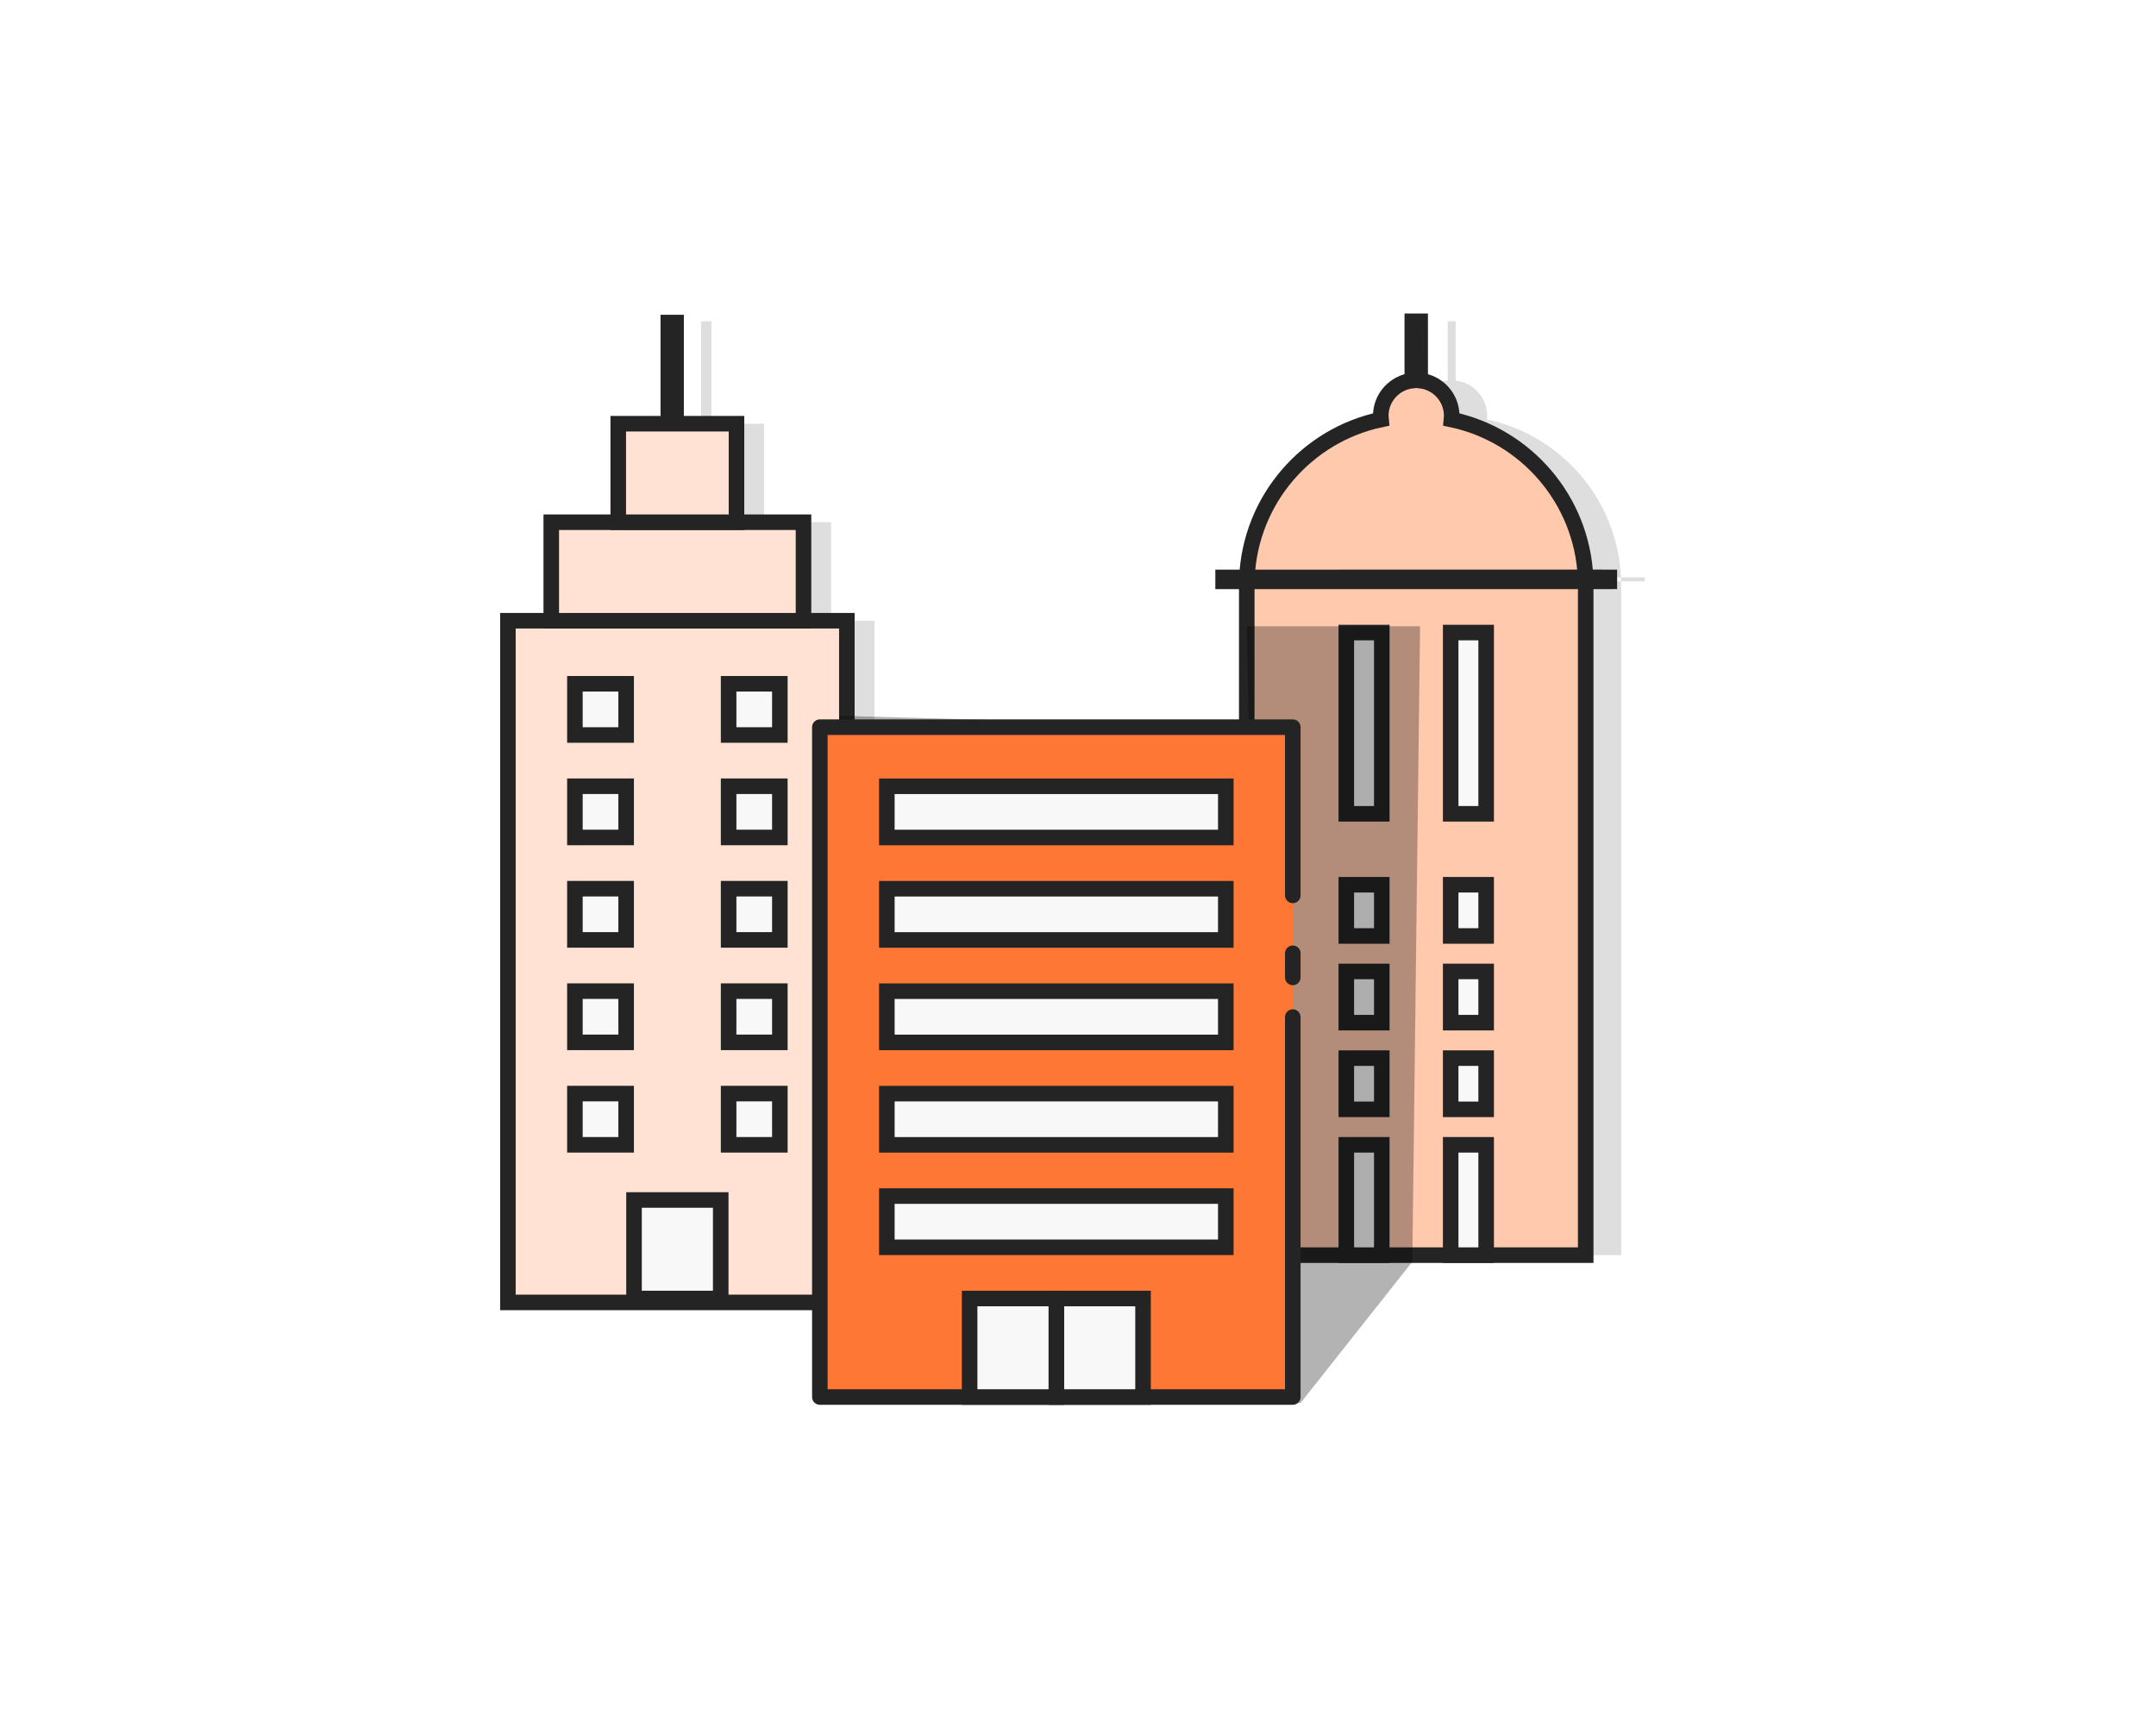
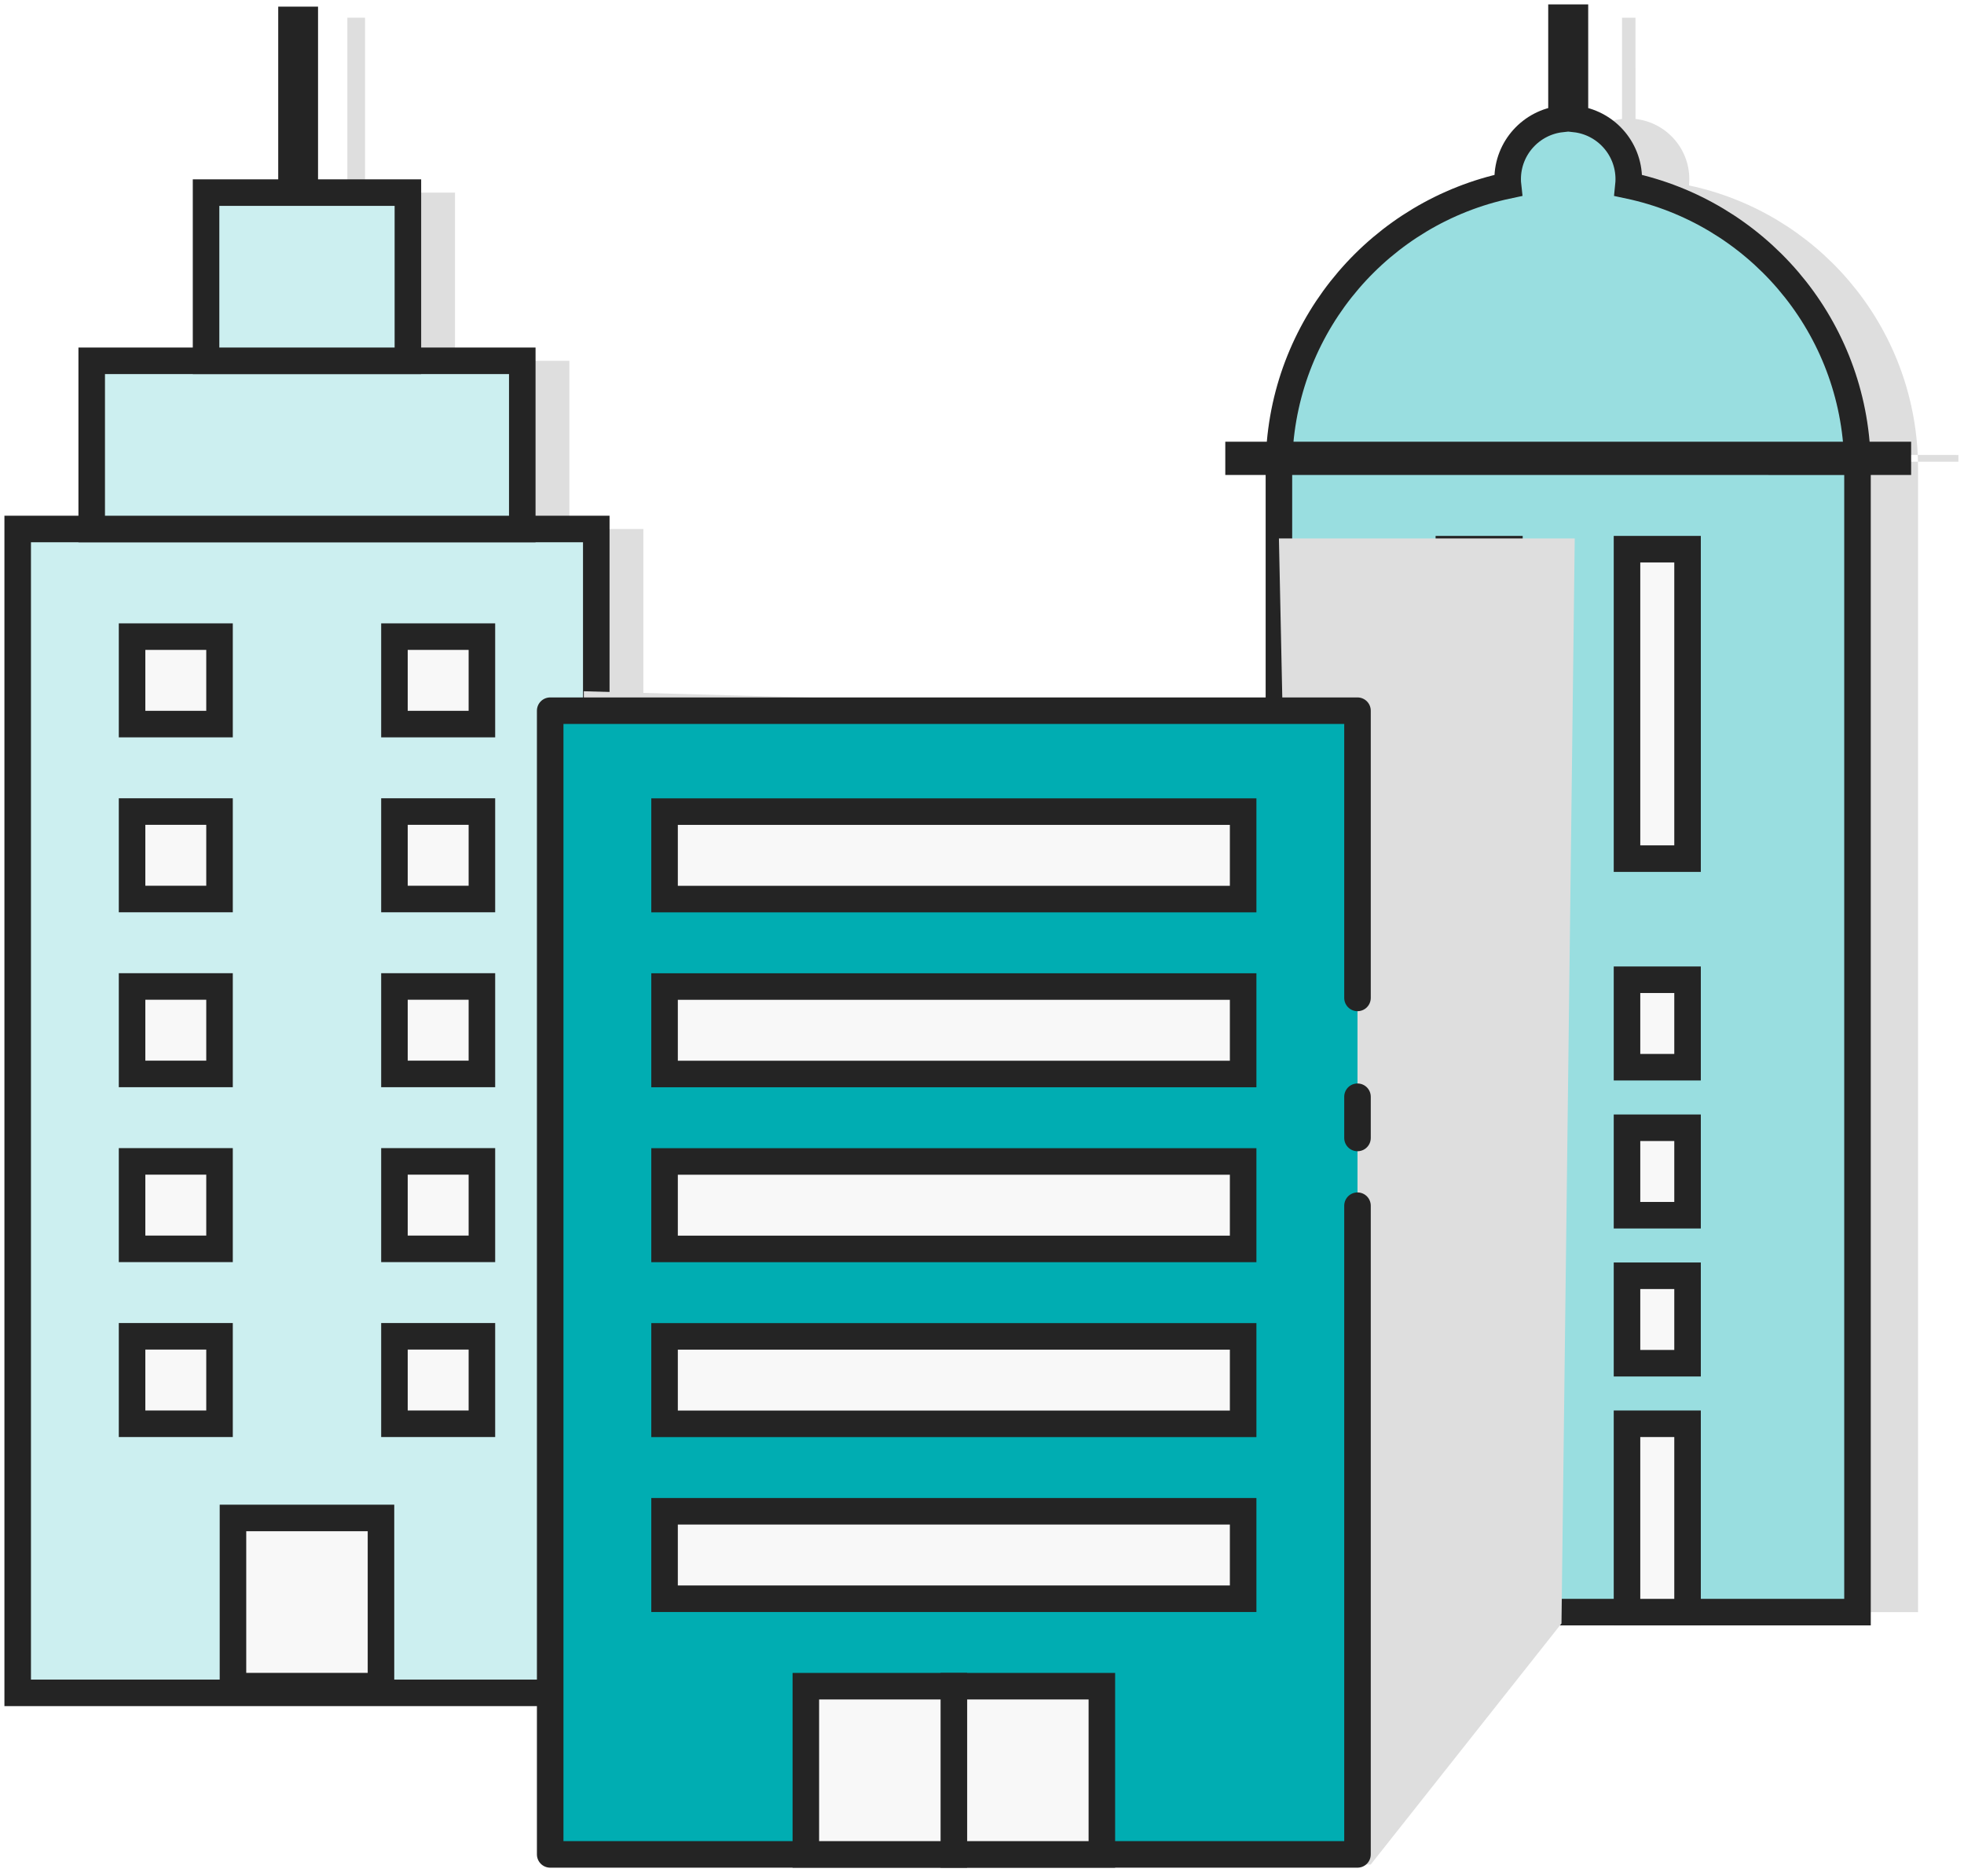
- <svg xmlns="http://www.w3.org/2000/svg" width="208" height="166" viewBox="0 0 208 166">
-   <g fill="none" fill-rule="evenodd" transform="translate(49 31)">
-     <g transform="translate(69)">
-       <path fill="#DEDEDE" d="M40.684,24.715 L40.684,25.095 L38.399,25.096 C38.399,25.103 38.399,25.111 38.399,25.119 L38.403,25.475 L38.403,90.114 L5.703,90.114 L5.703,25.475 L5.706,25.157 L5.708,25.095 L38.399,25.096 C38.396,24.968 38.391,24.841 38.386,24.714 L40.684,24.715 Z M22.433,-3.83693077e-13 L22.434,5.724 C24.145,5.914 25.475,7.364 25.475,9.125 C25.475,9.245 25.469,9.364 25.457,9.48 C32.613,10.995 38.041,17.191 38.386,24.714 L5.721,24.715 C5.714,24.862 5.709,25.009 5.706,25.157 L5.708,25.095 L3.422,25.095 L3.422,24.715 L5.721,24.715 C6.065,17.192 11.493,10.996 18.65,9.48 C18.637,9.364 18.631,9.245 18.631,9.125 C18.631,7.364 19.962,5.913 21.673,5.724 L21.673,-3.83693077e-13 L22.433,-3.83693077e-13 Z" style="mix-blend-mode:multiply" />
-       <path fill="#FFC9AE" stroke="#242424" stroke-width="1.5" d="M37.262,24.715 L37.262,25.095 L34.977,25.096 C34.977,25.103 34.977,25.111 34.977,25.119 L34.981,25.475 L34.981,90.114 L2.281,90.114 L2.281,25.475 L2.284,25.157 L2.286,25.095 L34.977,25.096 C34.974,24.968 34.969,24.841 34.964,24.714 L37.262,24.715 Z M19.011,-3.83693077e-13 L19.012,5.724 C20.723,5.914 22.053,7.364 22.053,9.125 C22.053,9.245 22.047,9.364 22.035,9.48 C29.19,10.995 34.619,17.191 34.964,24.714 L2.299,24.715 C2.292,24.862 2.287,25.009 2.284,25.157 L2.286,25.095 L1.98951966e-13,25.095 L1.98951966e-13,24.715 L2.299,24.715 C2.643,17.192 8.071,10.996 15.228,9.48 C15.215,9.364 15.209,9.245 15.209,9.125 C15.209,7.364 16.54,5.913 18.251,5.724 L18.251,-3.83693077e-13 L19.011,-3.83693077e-13 Z" />
-       <rect width="3.422" height="17.49" x="21.954" y="30.038" fill="#F8F8F8" stroke="#242424" stroke-width="1.5" />
-       <rect width="3.422" height="4.943" x="21.954" y="71.103" fill="#F8F8F8" stroke="#242424" stroke-width="1.5" />
-       <rect width="3.422" height="4.943" x="21.954" y="62.738" fill="#F8F8F8" stroke="#242424" stroke-width="1.5" />
-       <rect width="3.422" height="4.943" x="21.954" y="54.373" fill="#F8F8F8" stroke="#242424" stroke-width="1.5" />
-       <rect width="3.422" height="10.646" x="21.954" y="79.468" fill="#F8F8F8" stroke="#242424" stroke-width="1.5" />
-       <rect width="3.422" height="17.49" x="11.886" y="30.038" fill="#F8F8F8" stroke="#242424" stroke-width="1.5" />
-       <rect width="3.422" height="4.943" x="11.886" y="71.103" fill="#F8F8F8" stroke="#242424" stroke-width="1.5" />
-       <rect width="3.422" height="4.943" x="11.886" y="62.738" fill="#F8F8F8" stroke="#242424" stroke-width="1.5" />
-       <rect width="3.422" height="4.943" x="11.886" y="54.373" fill="#F8F8F8" stroke="#242424" stroke-width="1.5" />
-       <rect width="3.422" height="10.646" x="11.886" y="79.468" fill="#F8F8F8" stroke="#242424" stroke-width="1.5" />
-     </g>
-     <path fill="#DEDEDE" d="M18.631,4.97379915e-13 L19.631,4.97379915e-13 L19.631,9.886 L24.715,9.886 L24.715,19.392 L31.179,19.392 L31.179,28.897 L35.361,28.897 L35.361,94.677 L2.662,94.677 L2.662,28.897 L6.844,28.897 L6.844,19.392 L13.308,19.392 L13.308,9.886 L18.631,9.886 L18.631,4.97379915e-13 Z" style="mix-blend-mode:multiply" />
-     <g stroke="#242424">
-       <rect width="32.7" height="65.779" y="28.897" fill="#FFE2D4" stroke-width="1.5" />
-       <rect width="24.335" height="9.506" x="4.183" y="19.392" fill="#FFE2D4" stroke-width="1.5" />
-       <rect width="11.407" height="9.506" x="10.646" y="9.886" fill="#FFE2D4" stroke-width="1.5" />
-       <rect width="4.943" height="4.943" x="6.464" y="34.981" fill="#F8F8F8" stroke-width="1.5" />
-       <rect width="4.943" height="4.943" x="6.464" y="44.867" fill="#F8F8F8" stroke-width="1.5" />
-       <rect width="4.943" height="4.943" x="6.464" y="54.753" fill="#F8F8F8" stroke-width="1.5" />
-       <rect width="4.943" height="4.943" x="6.464" y="64.639" fill="#F8F8F8" stroke-width="1.5" />
-       <rect width="4.943" height="4.943" x="6.464" y="74.525" fill="#F8F8F8" stroke-width="1.5" />
-       <rect width="4.943" height="4.943" x="21.293" y="34.981" fill="#F8F8F8" stroke-width="1.5" />
-       <rect width="4.943" height="4.943" x="21.293" y="44.867" fill="#F8F8F8" stroke-width="1.5" />
-       <rect width="4.943" height="4.943" x="21.293" y="54.753" fill="#F8F8F8" stroke-width="1.5" />
-       <rect width="4.943" height="4.943" x="21.293" y="64.639" fill="#F8F8F8" stroke-width="1.5" />
-       <rect width="4.943" height="4.943" x="21.293" y="74.525" fill="#F8F8F8" stroke-width="1.5" />
-       <rect width="1" height="9.886" x="15.97" fill="#F8F8F8" stroke-width="1.25" transform="matrix(-1 0 0 1 32.32 0)" />
-       <rect width="8.365" height="9.506" x="12.167" y="84.791" fill="#F8F8F8" stroke-width="1.5" />
-     </g>
-     <g transform="translate(30.095 29)">
-       <polygon fill="#000" fill-opacity=".3" points="1.901 9.068 41.392 10.167 41.186 .431 57.905 .431 57.156 61.754 46.376 75.378 1.901 75.378" />
-       <path fill="#FF7735" stroke="#242424" stroke-linecap="round" stroke-linejoin="round" stroke-width="1.5" d="M45.627,31.985 L45.627,34.315 M45.627,38.143 L45.627,50.603 L45.627,74.806 L0,74.806 L0,10.167 L45.627,10.167 L45.627,26.4" />
-       <rect width="32.7" height="4.943" x="6.464" y="15.871" fill="#F8F8F8" stroke="#242424" stroke-width="1.5" />
-       <rect width="32.7" height="4.943" x="6.464" y="25.757" fill="#F8F8F8" stroke="#242424" stroke-width="1.5" />
-       <rect width="32.7" height="4.943" x="6.464" y="35.643" fill="#F8F8F8" stroke="#242424" stroke-width="1.5" />
-       <rect width="32.7" height="4.943" x="6.464" y="45.529" fill="#F8F8F8" stroke="#242424" stroke-width="1.5" />
-       <rect width="32.7" height="4.943" x="6.464" y="55.414" fill="#F8F8F8" stroke="#242424" stroke-width="1.5" />
-       <rect width="8.365" height="9.506" x="22.814" y="65.3" fill="#F8F8F8" stroke="#242424" stroke-width="1.5" />
-       <rect width="8.365" height="9.506" x="14.449" y="65.3" fill="#F8F8F8" stroke="#242424" stroke-width="1.5" />
+ <svg xmlns="http://www.w3.org/2000/svg" width="111px" height="106px" viewBox="0 0 111 106" version="1.1">
+   <g id="01_Design" stroke="none" stroke-width="1" fill="none" fill-rule="evenodd">
+     <g id="01_all-services" transform="translate(-901, -681)">
+       <g id="behoerde_finden_suchen" transform="translate(854, 646)">
+         <g id="ICON-Behörden" transform="translate(48, 36)">
+           <g id="Group-23" transform="translate(69, 0)">
+             <path d="M40.684,24.715 L40.684,25.095 L38.399,25.096 C38.399,25.103 38.399,25.111 38.399,25.119 L38.403,25.475 L38.403,90.114 L5.703,90.114 L5.703,25.475 L5.706,25.157 L5.708,25.095 L38.399,25.096 C38.396,24.968 38.391,24.841 38.386,24.714 L40.684,24.715 Z M22.433,-3.83693077e-13 L22.434,5.724 C24.145,5.914 25.475,7.364 25.475,9.125 C25.475,9.245 25.469,9.364 25.457,9.48 C32.613,10.995 38.041,17.191 38.386,24.714 L5.721,24.715 C5.714,24.862 5.709,25.009 5.706,25.157 L5.708,25.095 L3.422,25.095 L3.422,24.715 L5.721,24.715 C6.065,17.192 11.493,10.996 18.65,9.48 C18.637,9.364 18.631,9.245 18.631,9.125 C18.631,7.364 19.962,5.913 21.673,5.724 L21.673,-3.83693077e-13 L22.433,-3.83693077e-13 Z" id="Combined-Shape" fill="#DEDEDE" style="mix-blend-mode: multiply;" />
+             <path d="M37.262,24.715 L37.262,25.095 L34.977,25.096 C34.977,25.103 34.977,25.111 34.977,25.119 L34.981,25.475 L34.981,90.114 L2.281,90.114 L2.281,25.475 L2.284,25.157 L2.286,25.095 L34.977,25.096 C34.974,24.968 34.969,24.841 34.964,24.714 L37.262,24.715 Z M19.011,-3.83693077e-13 L19.012,5.724 C20.723,5.914 22.053,7.364 22.053,9.125 C22.053,9.245 22.047,9.364 22.035,9.48 C29.19,10.995 34.619,17.191 34.964,24.714 L2.299,24.715 C2.292,24.862 2.287,25.009 2.284,25.157 L2.286,25.095 L1.98951966e-13,25.095 L1.98951966e-13,24.715 L2.299,24.715 C2.643,17.192 8.071,10.996 15.228,9.48 C15.215,9.364 15.209,9.245 15.209,9.125 C15.209,7.364 16.54,5.913 18.251,5.724 L18.251,-3.83693077e-13 L19.011,-3.83693077e-13 Z" id="Combined-Shape" stroke="#242424" stroke-width="1.5" fill="#99DEE0" />
+             <rect id="Rectangle-Copy-24" stroke="#242424" stroke-width="1.5" fill="#F8F8F8" x="21.954" y="30.038" width="3.422" height="17.49" />
+             <rect id="Rectangle-Copy-26" stroke="#242424" stroke-width="1.5" fill="#F8F8F8" x="21.954" y="71.103" width="3.422" height="4.943" />
+             <rect id="Rectangle-Copy-32" stroke="#242424" stroke-width="1.5" fill="#F8F8F8" x="21.954" y="62.738" width="3.422" height="4.943" />
+             <rect id="Rectangle-Copy-34" stroke="#242424" stroke-width="1.5" fill="#F8F8F8" x="21.954" y="54.373" width="3.422" height="4.943" />
+             <rect id="Rectangle-Copy-28" stroke="#242424" stroke-width="1.5" fill="#F8F8F8" x="21.954" y="79.468" width="3.422" height="10.646" />
+             <rect id="Rectangle-Copy-25" stroke="#242424" stroke-width="1.5" fill="#F8F8F8" x="11.886" y="30.038" width="3.422" height="17.49" />
+             <rect id="Rectangle-Copy-27" stroke="#242424" stroke-width="1.5" fill="#F8F8F8" x="11.886" y="71.103" width="3.422" height="4.943" />
+             <rect id="Rectangle-Copy-33" stroke="#242424" stroke-width="1.5" fill="#F8F8F8" x="11.886" y="62.738" width="3.422" height="4.943" />
+             <rect id="Rectangle-Copy-35" stroke="#242424" stroke-width="1.5" fill="#F8F8F8" x="11.886" y="54.373" width="3.422" height="4.943" />
+             <rect id="Rectangle-Copy-29" stroke="#242424" stroke-width="1.5" fill="#F8F8F8" x="11.886" y="79.468" width="3.422" height="10.646" />
+           </g>
+           <g id="Group-22">
+             <path d="M18.631,4.97379915e-13 L19.631,4.97379915e-13 L19.631,9.886 L24.715,9.886 L24.715,19.392 L31.179,19.392 L31.179,28.897 L35.361,28.897 L35.361,94.677 L2.662,94.677 L2.662,28.897 L6.844,28.897 L6.844,19.392 L13.308,19.392 L13.308,9.886 L18.631,9.886 L18.631,4.97379915e-13 Z" id="Combined-Shape" fill="#DEDEDE" style="mix-blend-mode: multiply;" />
+             <g id="Group-2" stroke="#242424">
+               <rect id="Rectangle-Copy-2" stroke-width="1.5" fill="#CCEFF0" x="0" y="28.897" width="32.7" height="65.779" />
+               <rect id="Rectangle-Copy-3" stroke-width="1.5" fill="#CCEFF0" x="4.183" y="19.392" width="24.335" height="9.506" />
+               <rect id="Rectangle-Copy-4" stroke-width="1.5" fill="#CCEFF0" x="10.646" y="9.886" width="11.407" height="9.506" />
+               <rect id="Rectangle-Copy-13" stroke-width="1.5" fill="#F8F8F8" x="6.464" y="34.981" width="4.943" height="4.943" />
+               <rect id="Rectangle-Copy-15" stroke-width="1.5" fill="#F8F8F8" x="6.464" y="44.867" width="4.943" height="4.943" />
+               <rect id="Rectangle-Copy-17" stroke-width="1.5" fill="#F8F8F8" x="6.464" y="54.753" width="4.943" height="4.943" />
+               <rect id="Rectangle-Copy-19" stroke-width="1.5" fill="#F8F8F8" x="6.464" y="64.639" width="4.943" height="4.943" />
+               <rect id="Rectangle-Copy-21" stroke-width="1.5" fill="#F8F8F8" x="6.464" y="74.525" width="4.943" height="4.943" />
+               <rect id="Rectangle-Copy-14" stroke-width="1.5" fill="#F8F8F8" x="21.293" y="34.981" width="4.943" height="4.943" />
+               <rect id="Rectangle-Copy-16" stroke-width="1.5" fill="#F8F8F8" x="21.293" y="44.867" width="4.943" height="4.943" />
+               <rect id="Rectangle-Copy-18" stroke-width="1.5" fill="#F8F8F8" x="21.293" y="54.753" width="4.943" height="4.943" />
+               <rect id="Rectangle-Copy-20" stroke-width="1.5" fill="#F8F8F8" x="21.293" y="64.639" width="4.943" height="4.943" />
+               <rect id="Rectangle-Copy-22" stroke-width="1.5" fill="#F8F8F8" x="21.293" y="74.525" width="4.943" height="4.943" />
+               <rect id="Rectangle-Copy-30" stroke-width="1.25" fill="#F8F8F8" transform="translate(16.1597, 4.942966) scale(-1, 1) translate(-16.1597, -4.942966) " x="15.97" y="0" width="1" height="9.886" />
+               <rect id="Rectangle-Copy-23" stroke-width="1.5" fill="#F8F8F8" x="12.167" y="84.791" width="8.365" height="9.506" />
+             </g>
+           </g>
+           <g id="Group" transform="translate(30.09506, 29)">
+             <polygon id="Rectangle" fill="#DEDEDE" style="mix-blend-mode: normal;" points="1.901 9.068 41.392 10.167 41.186 0.431 57.905 0.431 57.156 61.754 46.376 75.378 1.901 75.378" />
+             <path d="M45.627,31.985 L45.627,34.315 M45.627,38.143 L45.627,50.603 L45.627,74.806 L0,74.806 L0,10.167 L45.627,10.167 L45.627,26.4" id="Shape" stroke="#242424" stroke-width="1.5" fill="#00ADB2" stroke-linecap="round" stroke-linejoin="round" />
+             <rect id="Rectangle-Copy-5" stroke="#242424" stroke-width="1.5" fill="#F8F8F8" x="6.464" y="15.871" width="32.7" height="4.943" />
+             <rect id="Rectangle-Copy-6" stroke="#242424" stroke-width="1.5" fill="#F8F8F8" x="6.464" y="25.757" width="32.7" height="4.943" />
+             <rect id="Rectangle-Copy-7" stroke="#242424" stroke-width="1.5" fill="#F8F8F8" x="6.464" y="35.643" width="32.7" height="4.943" />
+             <rect id="Rectangle-Copy-8" stroke="#242424" stroke-width="1.5" fill="#F8F8F8" x="6.464" y="45.529" width="32.7" height="4.943" />
+             <rect id="Rectangle-Copy-9" stroke="#242424" stroke-width="1.5" fill="#F8F8F8" x="6.464" y="55.414" width="32.7" height="4.943" />
+             <rect id="Rectangle-Copy-10" stroke="#242424" stroke-width="1.5" fill="#F8F8F8" x="22.814" y="65.3" width="8.365" height="9.506" />
+             <rect id="Rectangle-Copy-11" stroke="#242424" stroke-width="1.5" fill="#F8F8F8" x="14.449" y="65.3" width="8.365" height="9.506" />
+           </g>
+         </g>
+       </g>
    </g>
  </g>
</svg>
